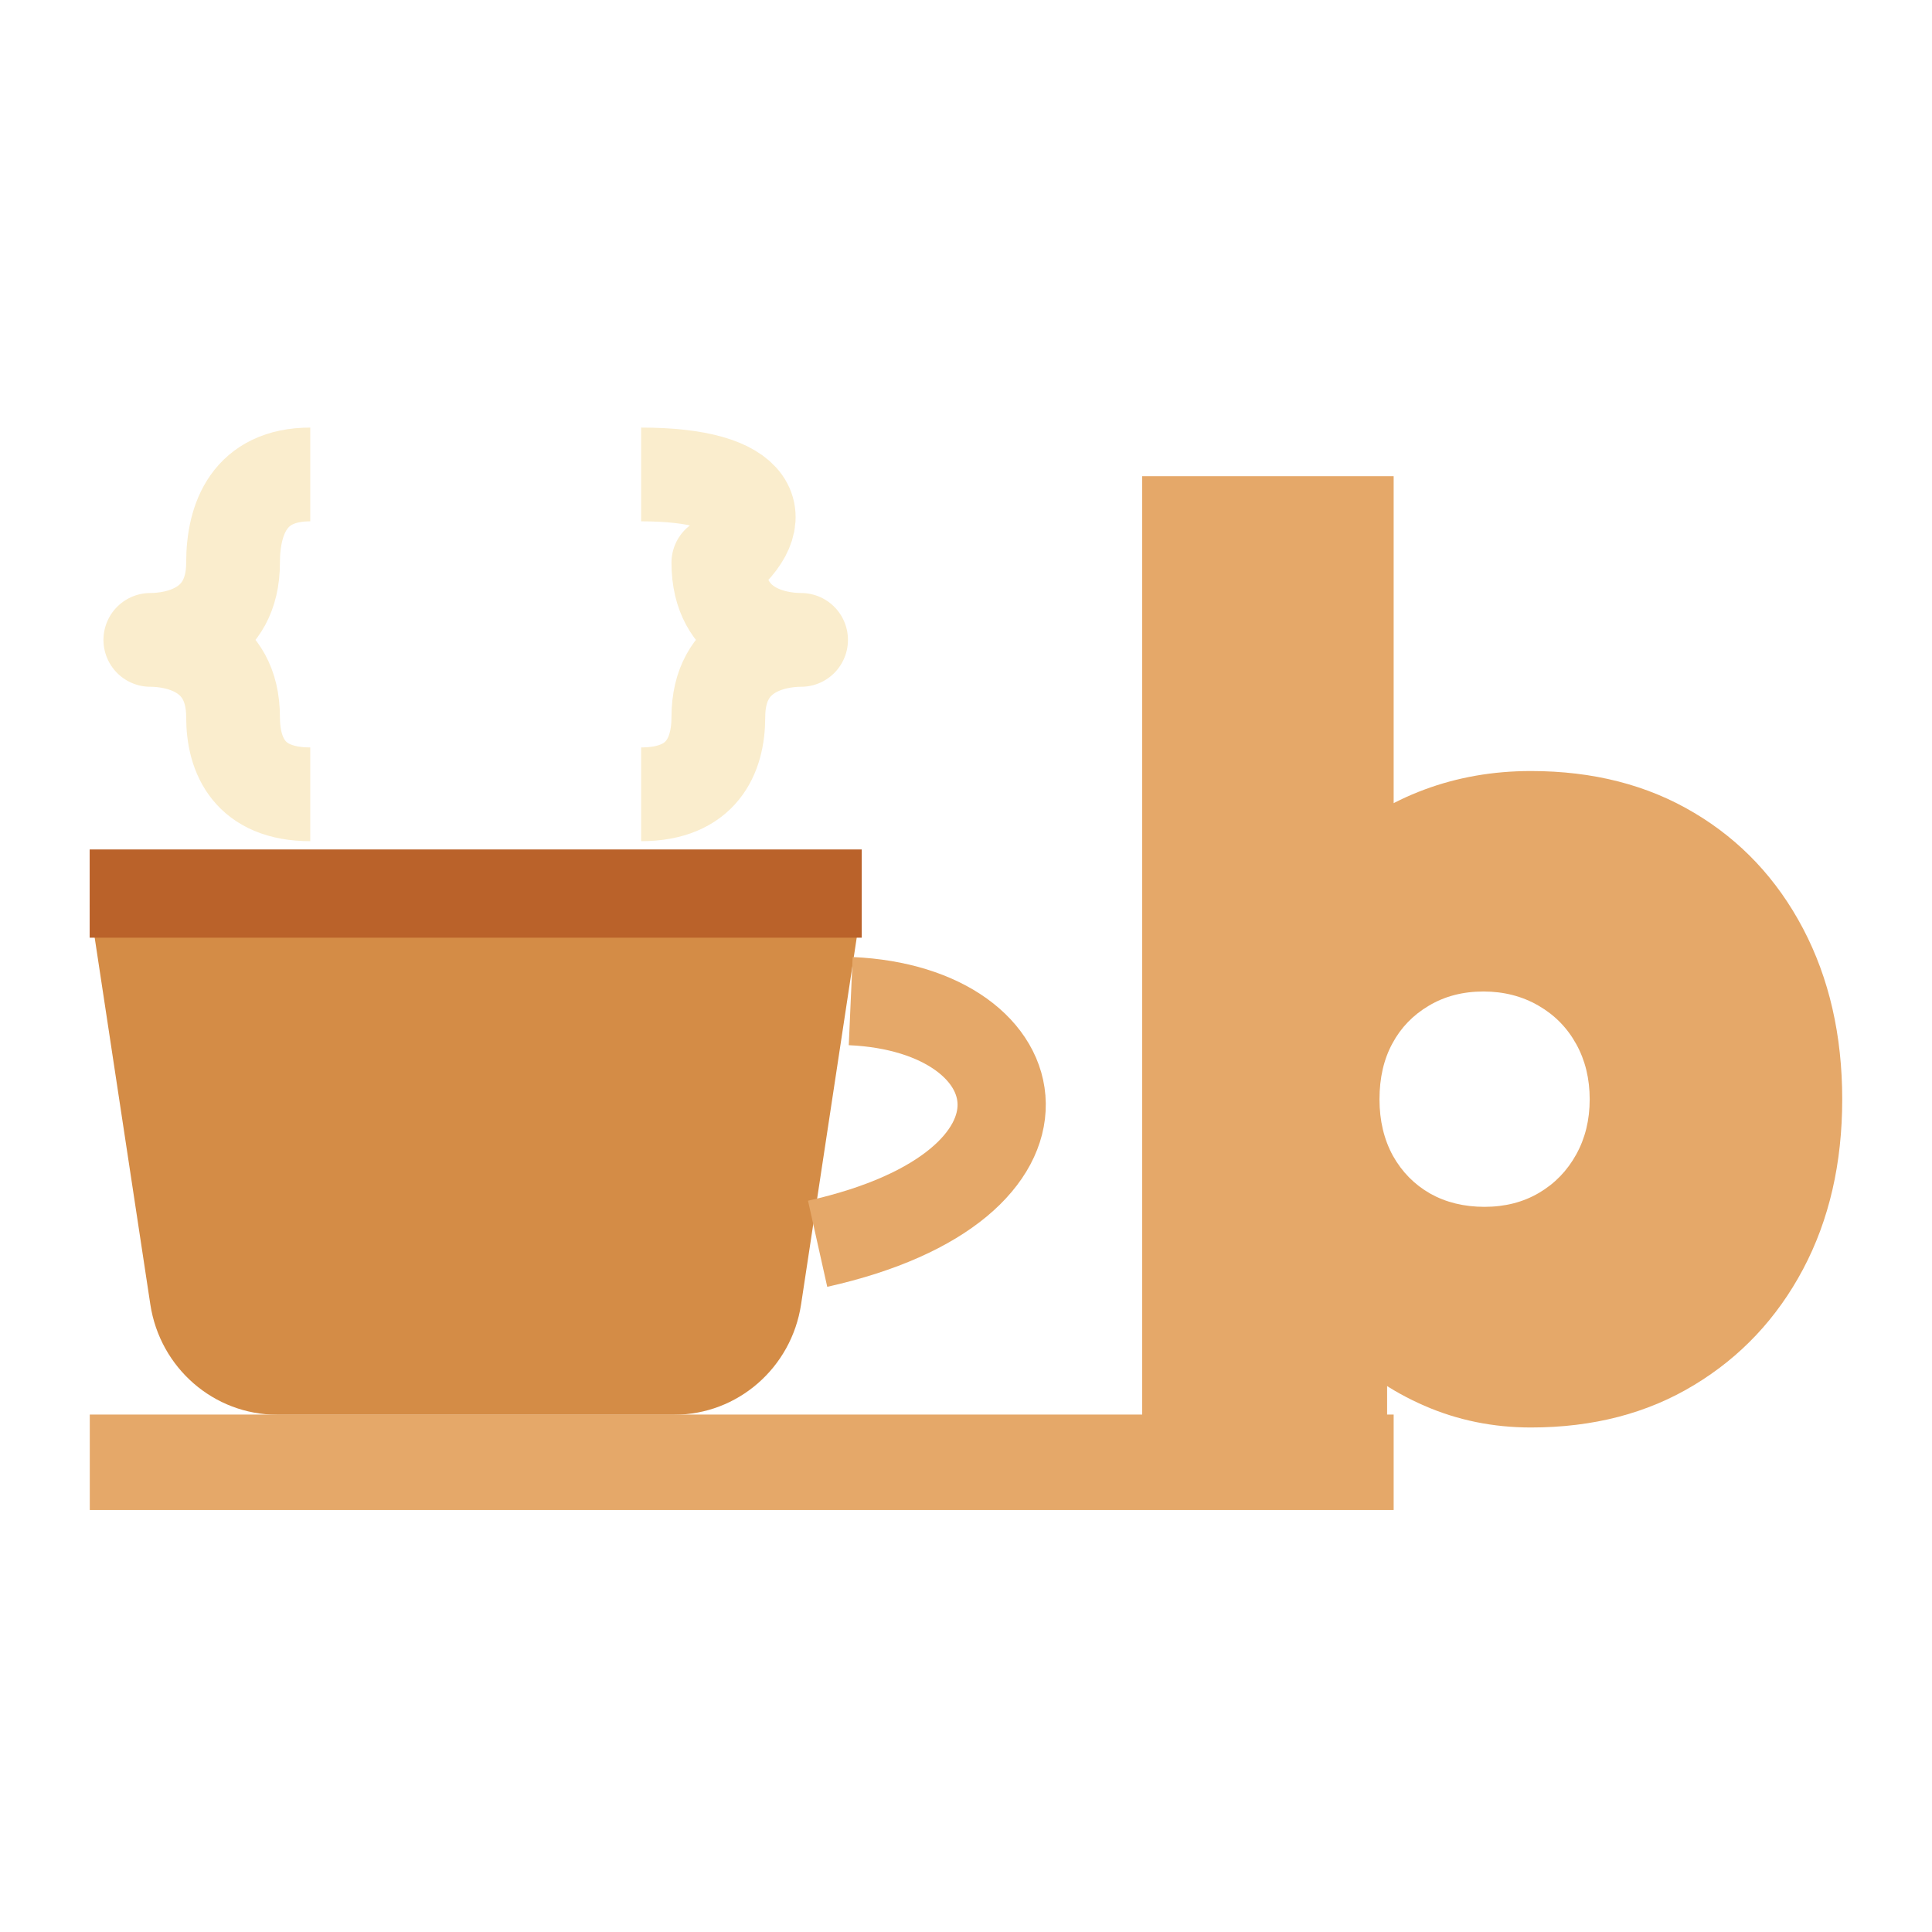
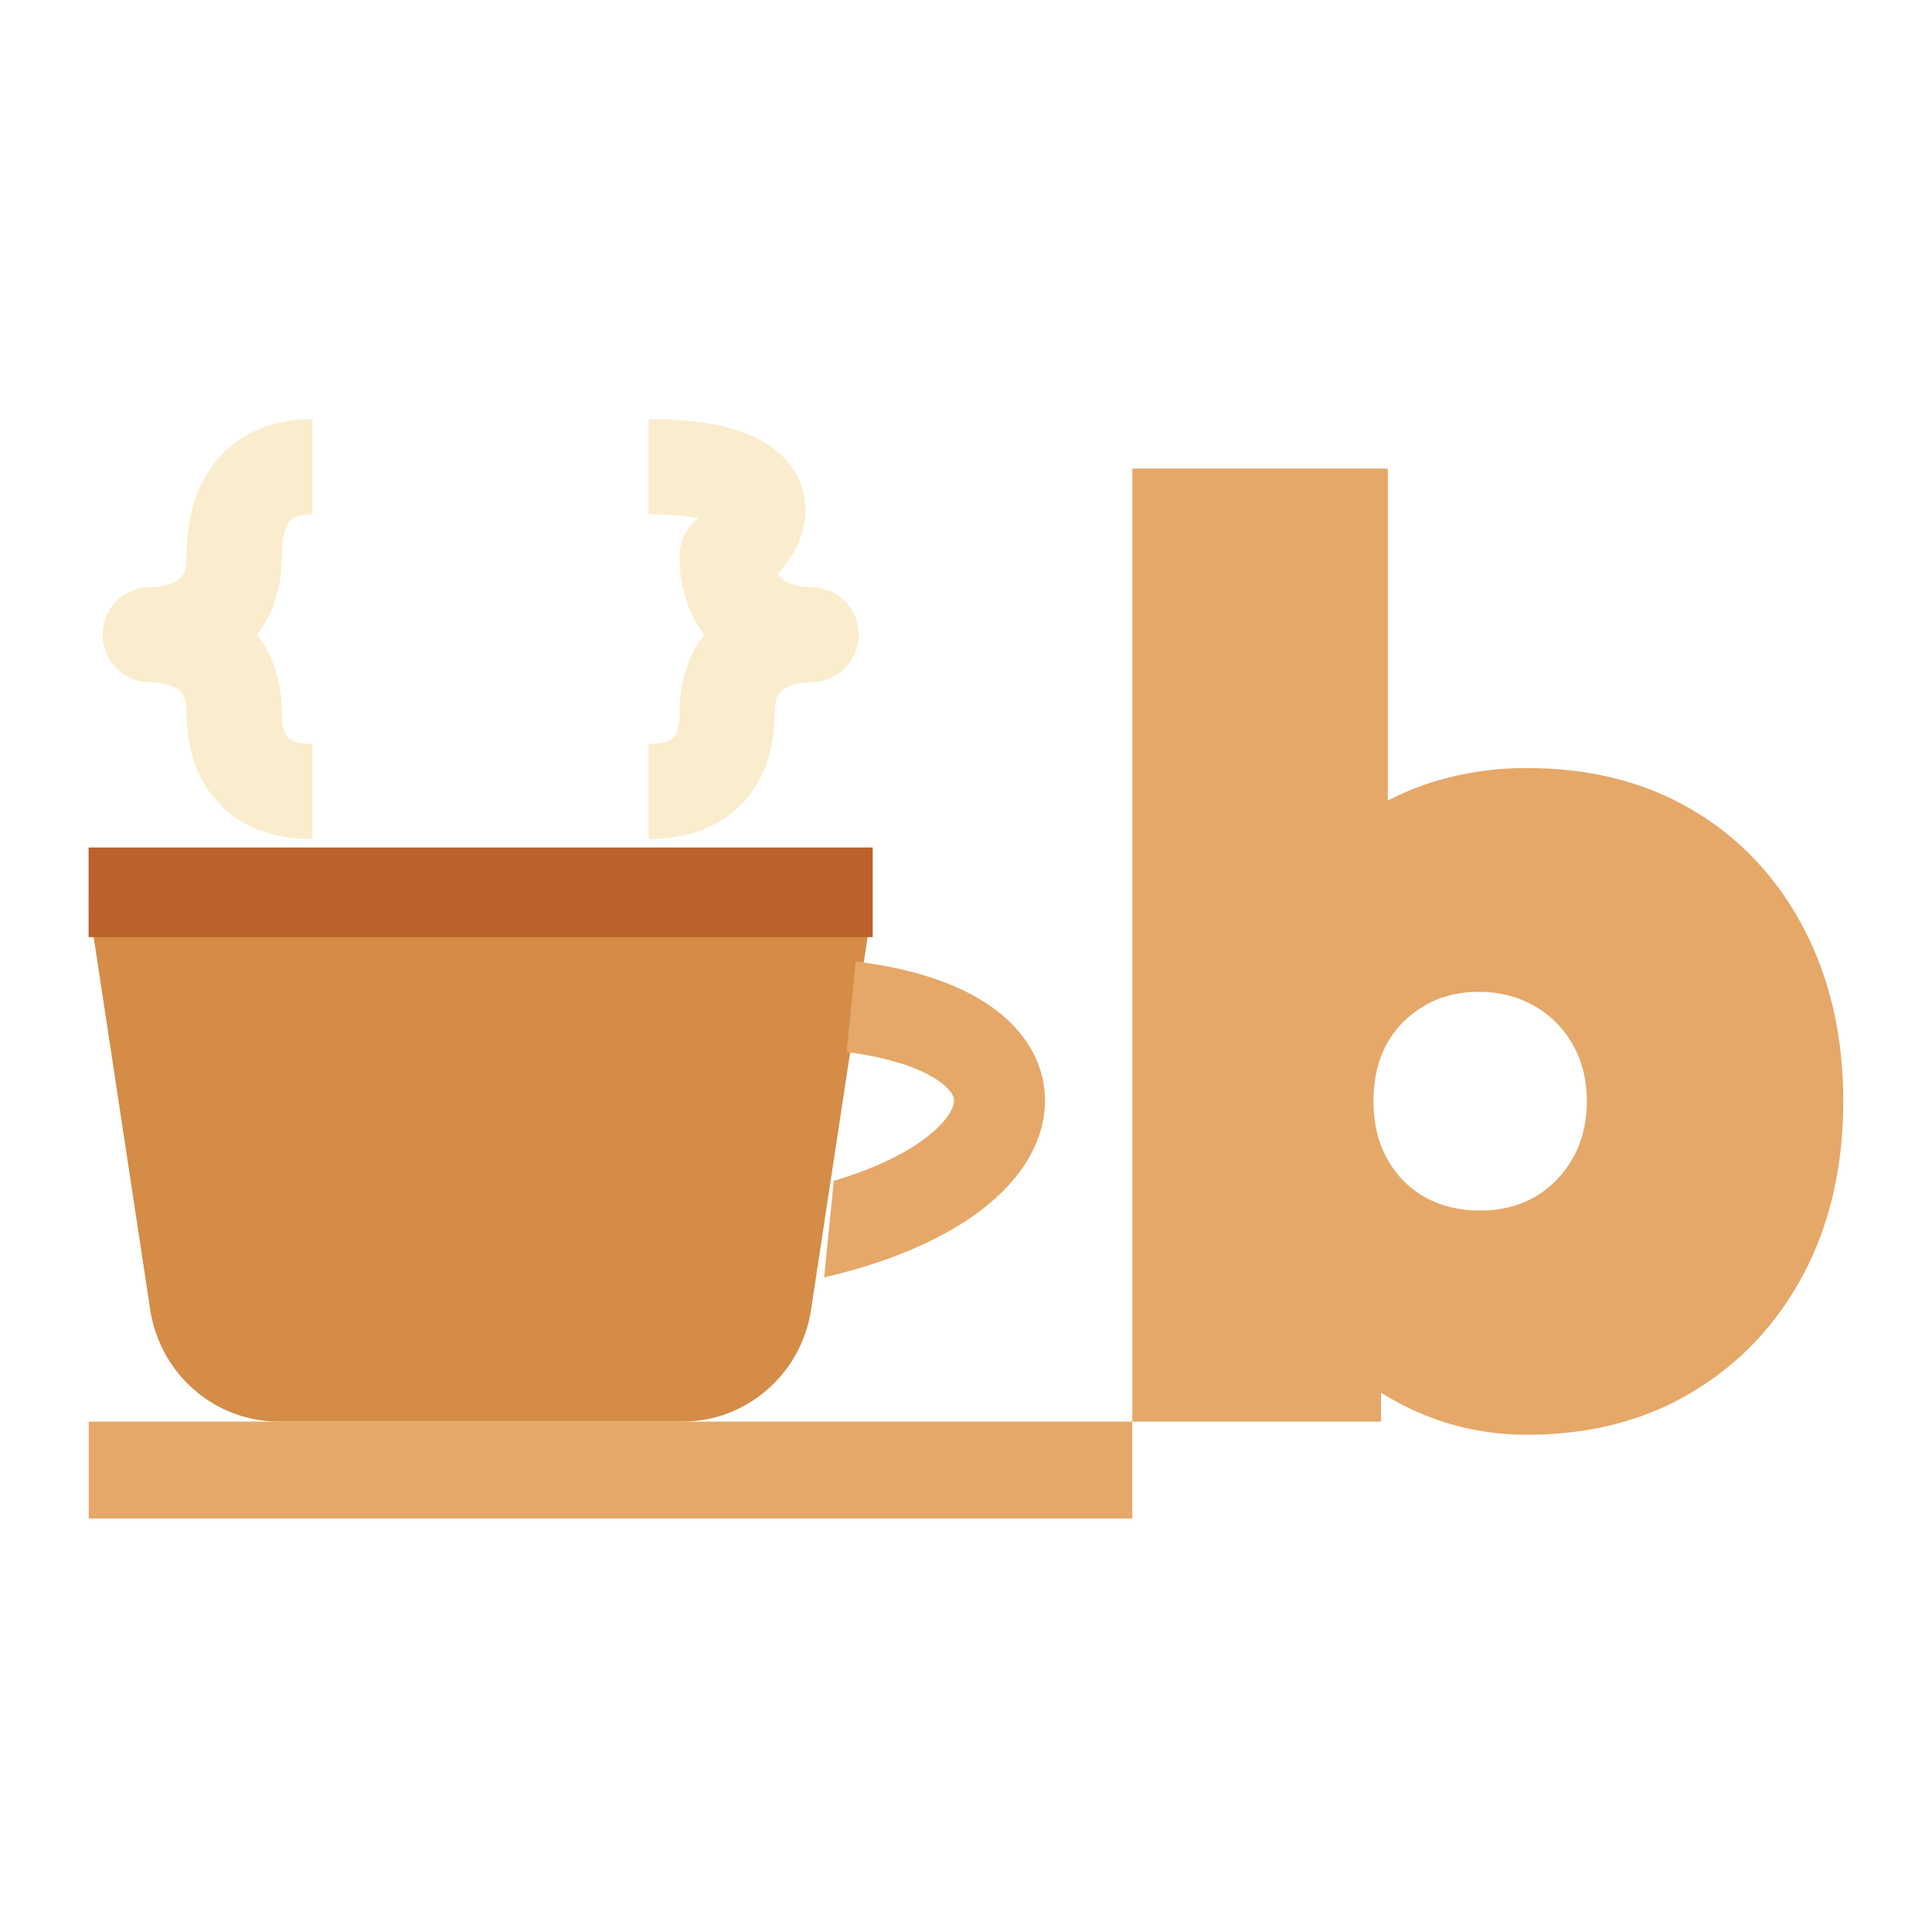
<svg xmlns="http://www.w3.org/2000/svg" viewBox="0 0 109.1 109.1" fill="none" role="img" aria-label="Brew">
-   <g transform="translate(-19.85,4.37) scale(1.5571)">
+   <defs>
+     <clipPath id="brewHandleClipDark">
+       <path d="M44 26L41.7 49L62 49L62 26Z" />
+     </clipPath>
+   </defs>
+   <g transform="translate(-20.30,3.58) scale(1.5814)">
    <path fill="#D48C46" d="M16 30h28l-2.2 14.5c-.35 2.3-2.3 4-4.6 4H22.8c-2.3 0-4.25-1.7-4.6-4L16 30z" />
    <path fill="#BA622A" d="M16 28h28v3.2H16z" />
-     <path fill="none" stroke="#E5A869" stroke-width="3.2" stroke-linecap="butt" stroke-linejoin="miter" d="M43.6 33.5C50.4 33.8 51.8 40.2 42.4 42.3" />
+     <g clip-path="url(#brewHandleClipDark)">
+       <path fill="none" stroke="#E5A869" stroke-width="3.25" stroke-linecap="butt" stroke-linejoin="miter" d="M41.46 33.55C51.57 33.90 50.57 40.50 40.16 42.10" />
+     </g>
    <path fill="none" stroke="#FAEDCD" stroke-width="3.4" stroke-linecap="butt" stroke-linejoin="round" d="M24 26c-2.2 0-2.8-1.4-2.8-2.8 0-2.4-2-2.8-3-2.8 1 0 3-.4 3-2.8C21.2 16 21.8 14.4 24 14.4" />
    <path fill="none" stroke="#FAEDCD" stroke-width="3.4" stroke-linecap="butt" stroke-linejoin="round" d="M36 26c2.2 0 2.8-1.4 2.8-2.8 0-2.4 2-2.8 3-2.8-1 0-3-.4-3-2.8C40.8 16 40.2 14.4 36 14.4" />
  </g>
-   <path fill="#E5A869" d="M86.45 80.61Q83.25 80.61 80.43 79.38Q77.61 78.15 75.66 76.08Q73.71 74.02 73.12 71.56V51.86Q73.71 49.41 75.66 47.52Q77.61 45.64 80.43 44.59Q83.25 43.54 86.45 43.54Q91.72 43.54 95.67 45.90Q99.61 48.24 101.82 52.44Q104.03 56.65 104.03 62.08Q104.03 67.50 101.82 71.67Q99.61 75.83 95.67 78.21Q91.72 80.61 86.45 80.61ZM64.50 80.87V26.89H78.70V53.03L76.38 61.65L78.33 70.32V80.87ZM83.83 68.15Q85.57 68.15 86.91 67.36Q88.25 66.57 89.01 65.19Q89.77 63.82 89.77 62.08Q89.77 60.33 89.01 58.96Q88.25 57.58 86.88 56.79Q85.50 55.99 83.77 55.99Q82.03 55.99 80.69 56.79Q79.35 57.58 78.63 58.92Q77.90 60.26 77.90 62.08Q77.90 63.88 78.66 65.27Q79.43 66.64 80.76 67.40Q82.10 68.15 83.83 68.15Z" />
-   <path fill="#E5A869" d="M5.07 79.88H78.70v5.39H5.07Z" />
+   <path fill="#E5A869" d="M86.23 81.02Q82.99 81.02 80.12 79.77Q77.26 78.52 75.28 76.42Q73.29 74.32 72.70 71.83V51.82Q73.29 49.33 75.28 47.41Q77.26 45.50 80.12 44.43Q82.99 43.37 86.23 43.37Q91.59 43.37 95.61 45.76Q99.61 48.14 101.85 52.41Q104.09 56.68 104.09 62.19Q104.09 67.70 101.85 71.94Q99.61 76.17 95.61 78.58Q91.59 81.02 86.23 81.02ZM63.94 80.28V26.46H78.37V53.01L76.01 61.76L77.99 70.57V80.28ZM83.58 68.36Q85.35 68.36 86.71 67.57Q88.06 66.76 88.84 65.36Q89.61 63.96 89.61 62.19Q89.61 60.42 88.84 59.03Q88.06 57.63 86.67 56.82Q85.27 56.01 83.51 56.01Q81.74 56.01 80.39 56.82Q79.03 57.63 78.29 58.99Q77.56 60.35 77.56 62.19Q77.56 64.03 78.33 65.43Q79.10 66.83 80.46 67.60Q81.82 68.36 83.58 68.36Z" />
+   <path fill="#E5A869" d="M5.01 80.28H63.94v5.47H5.01Z" />
</svg>
